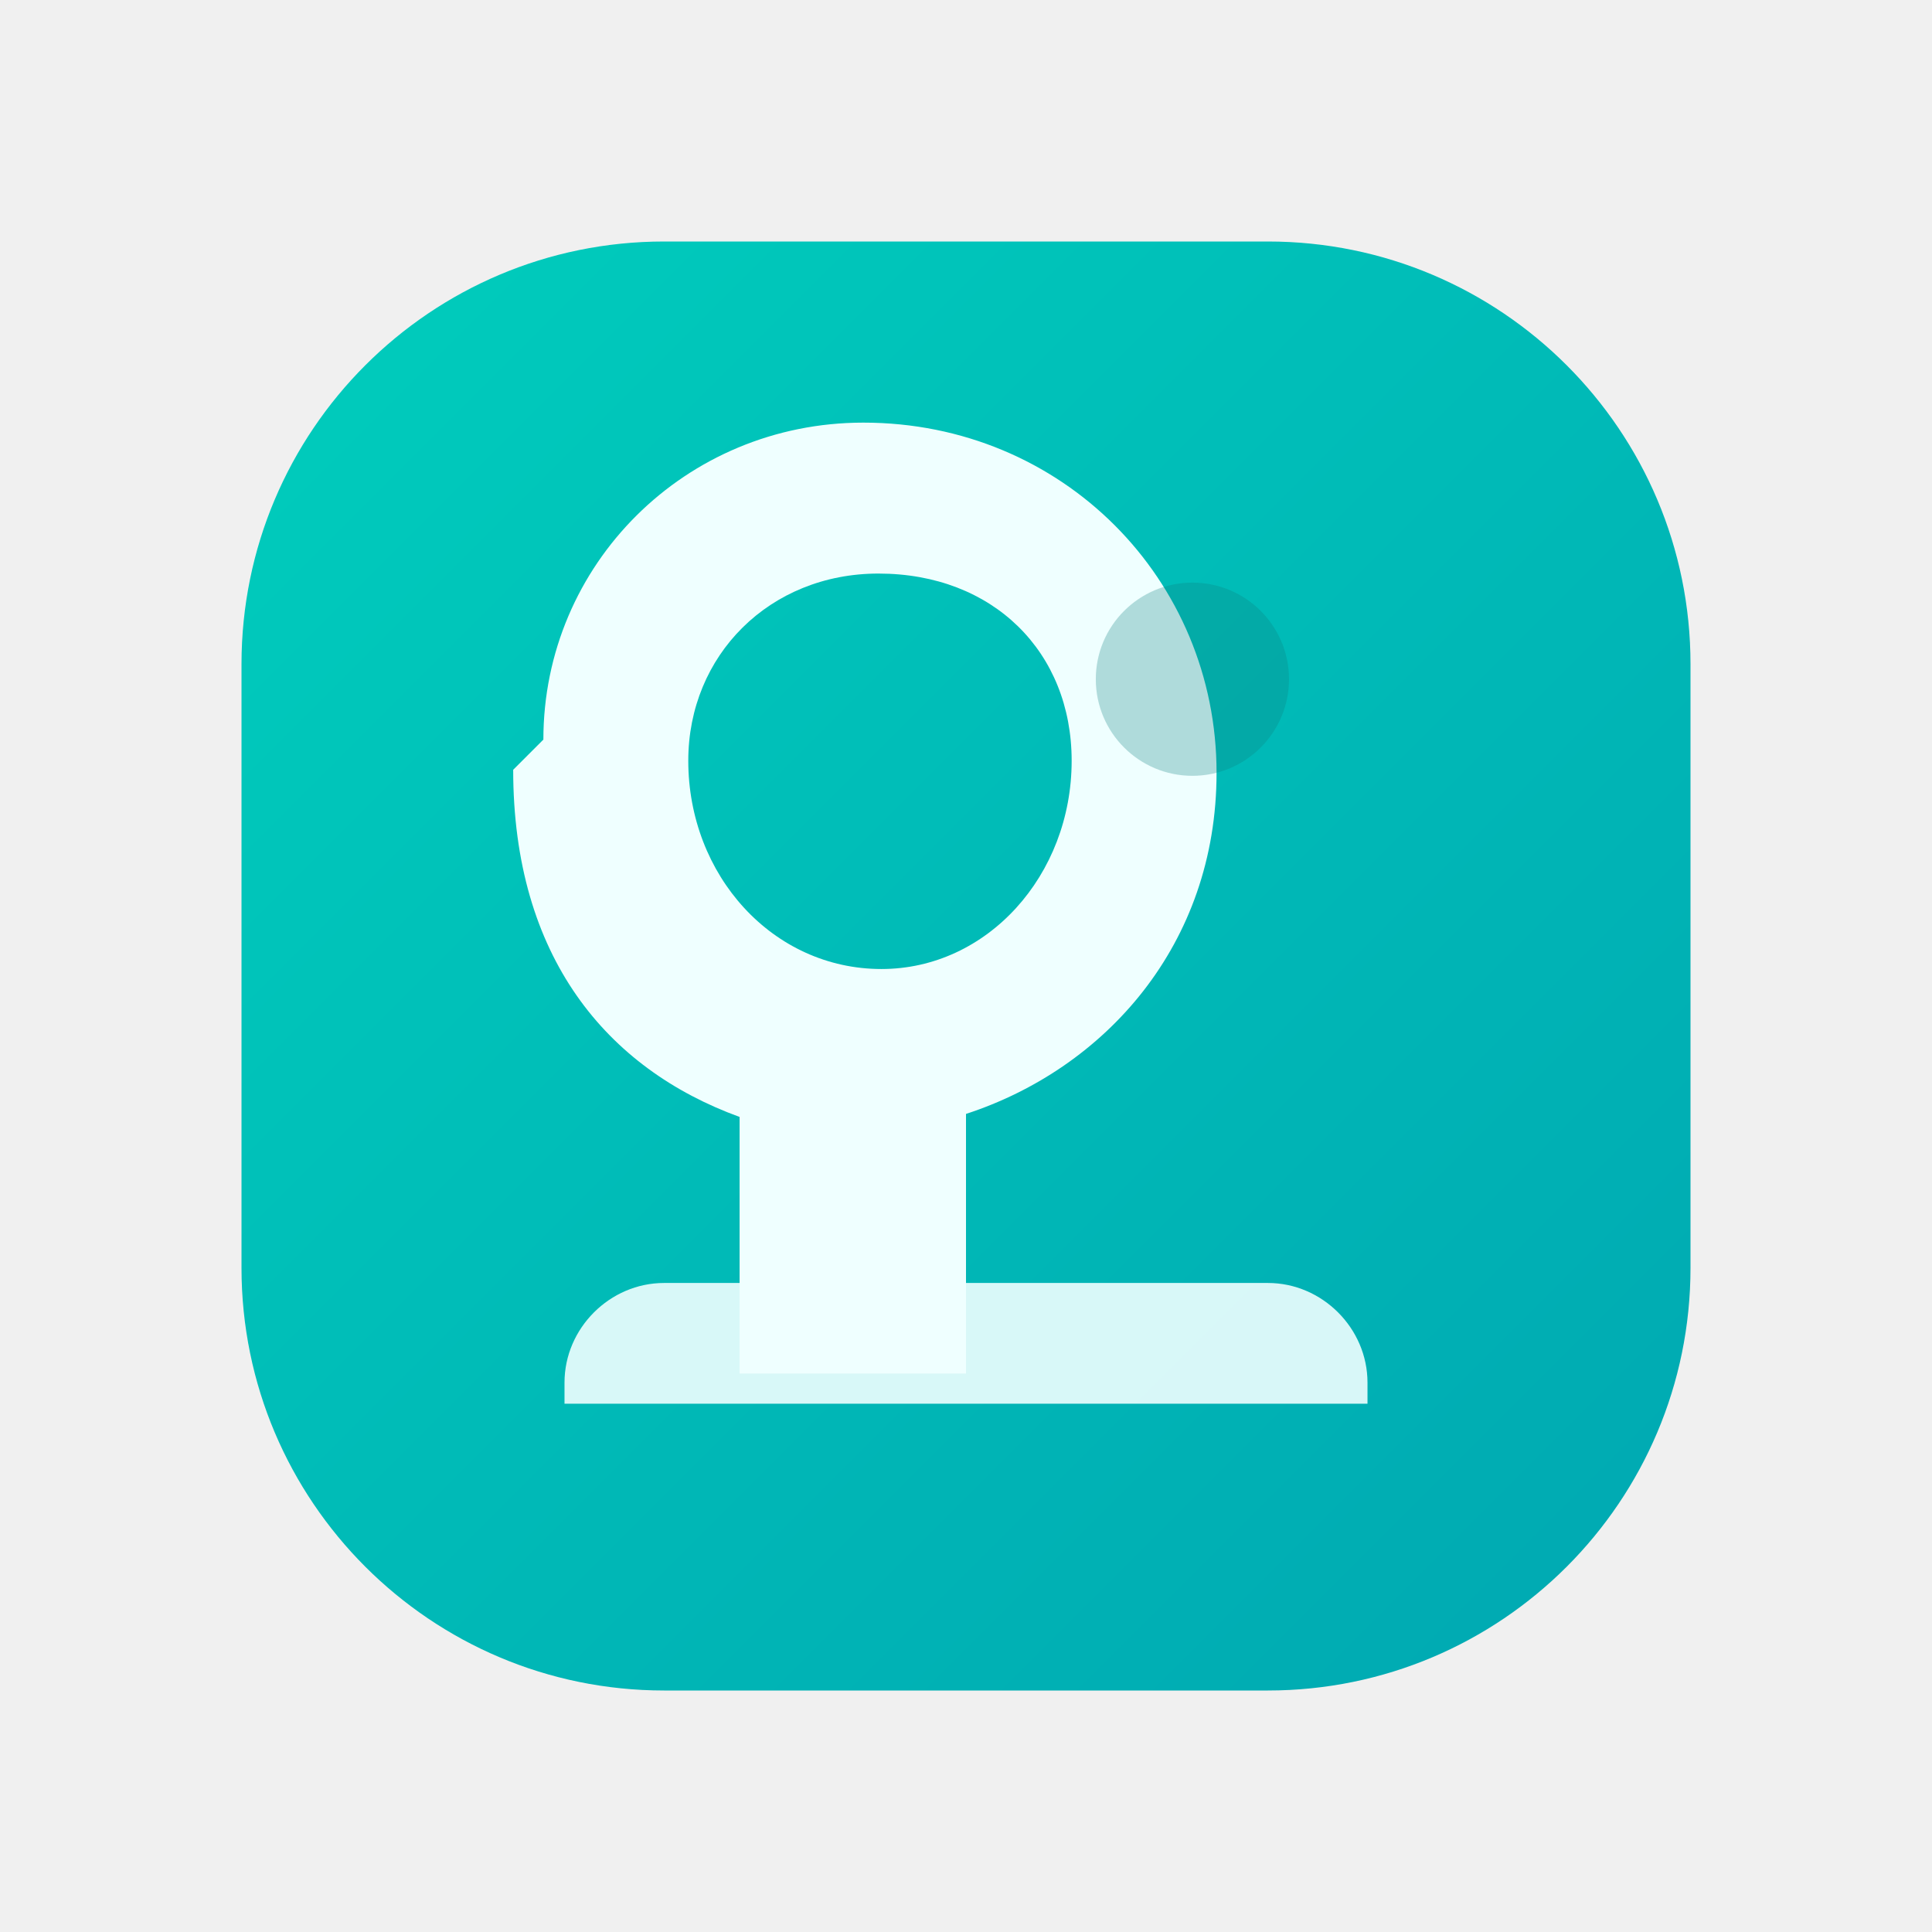
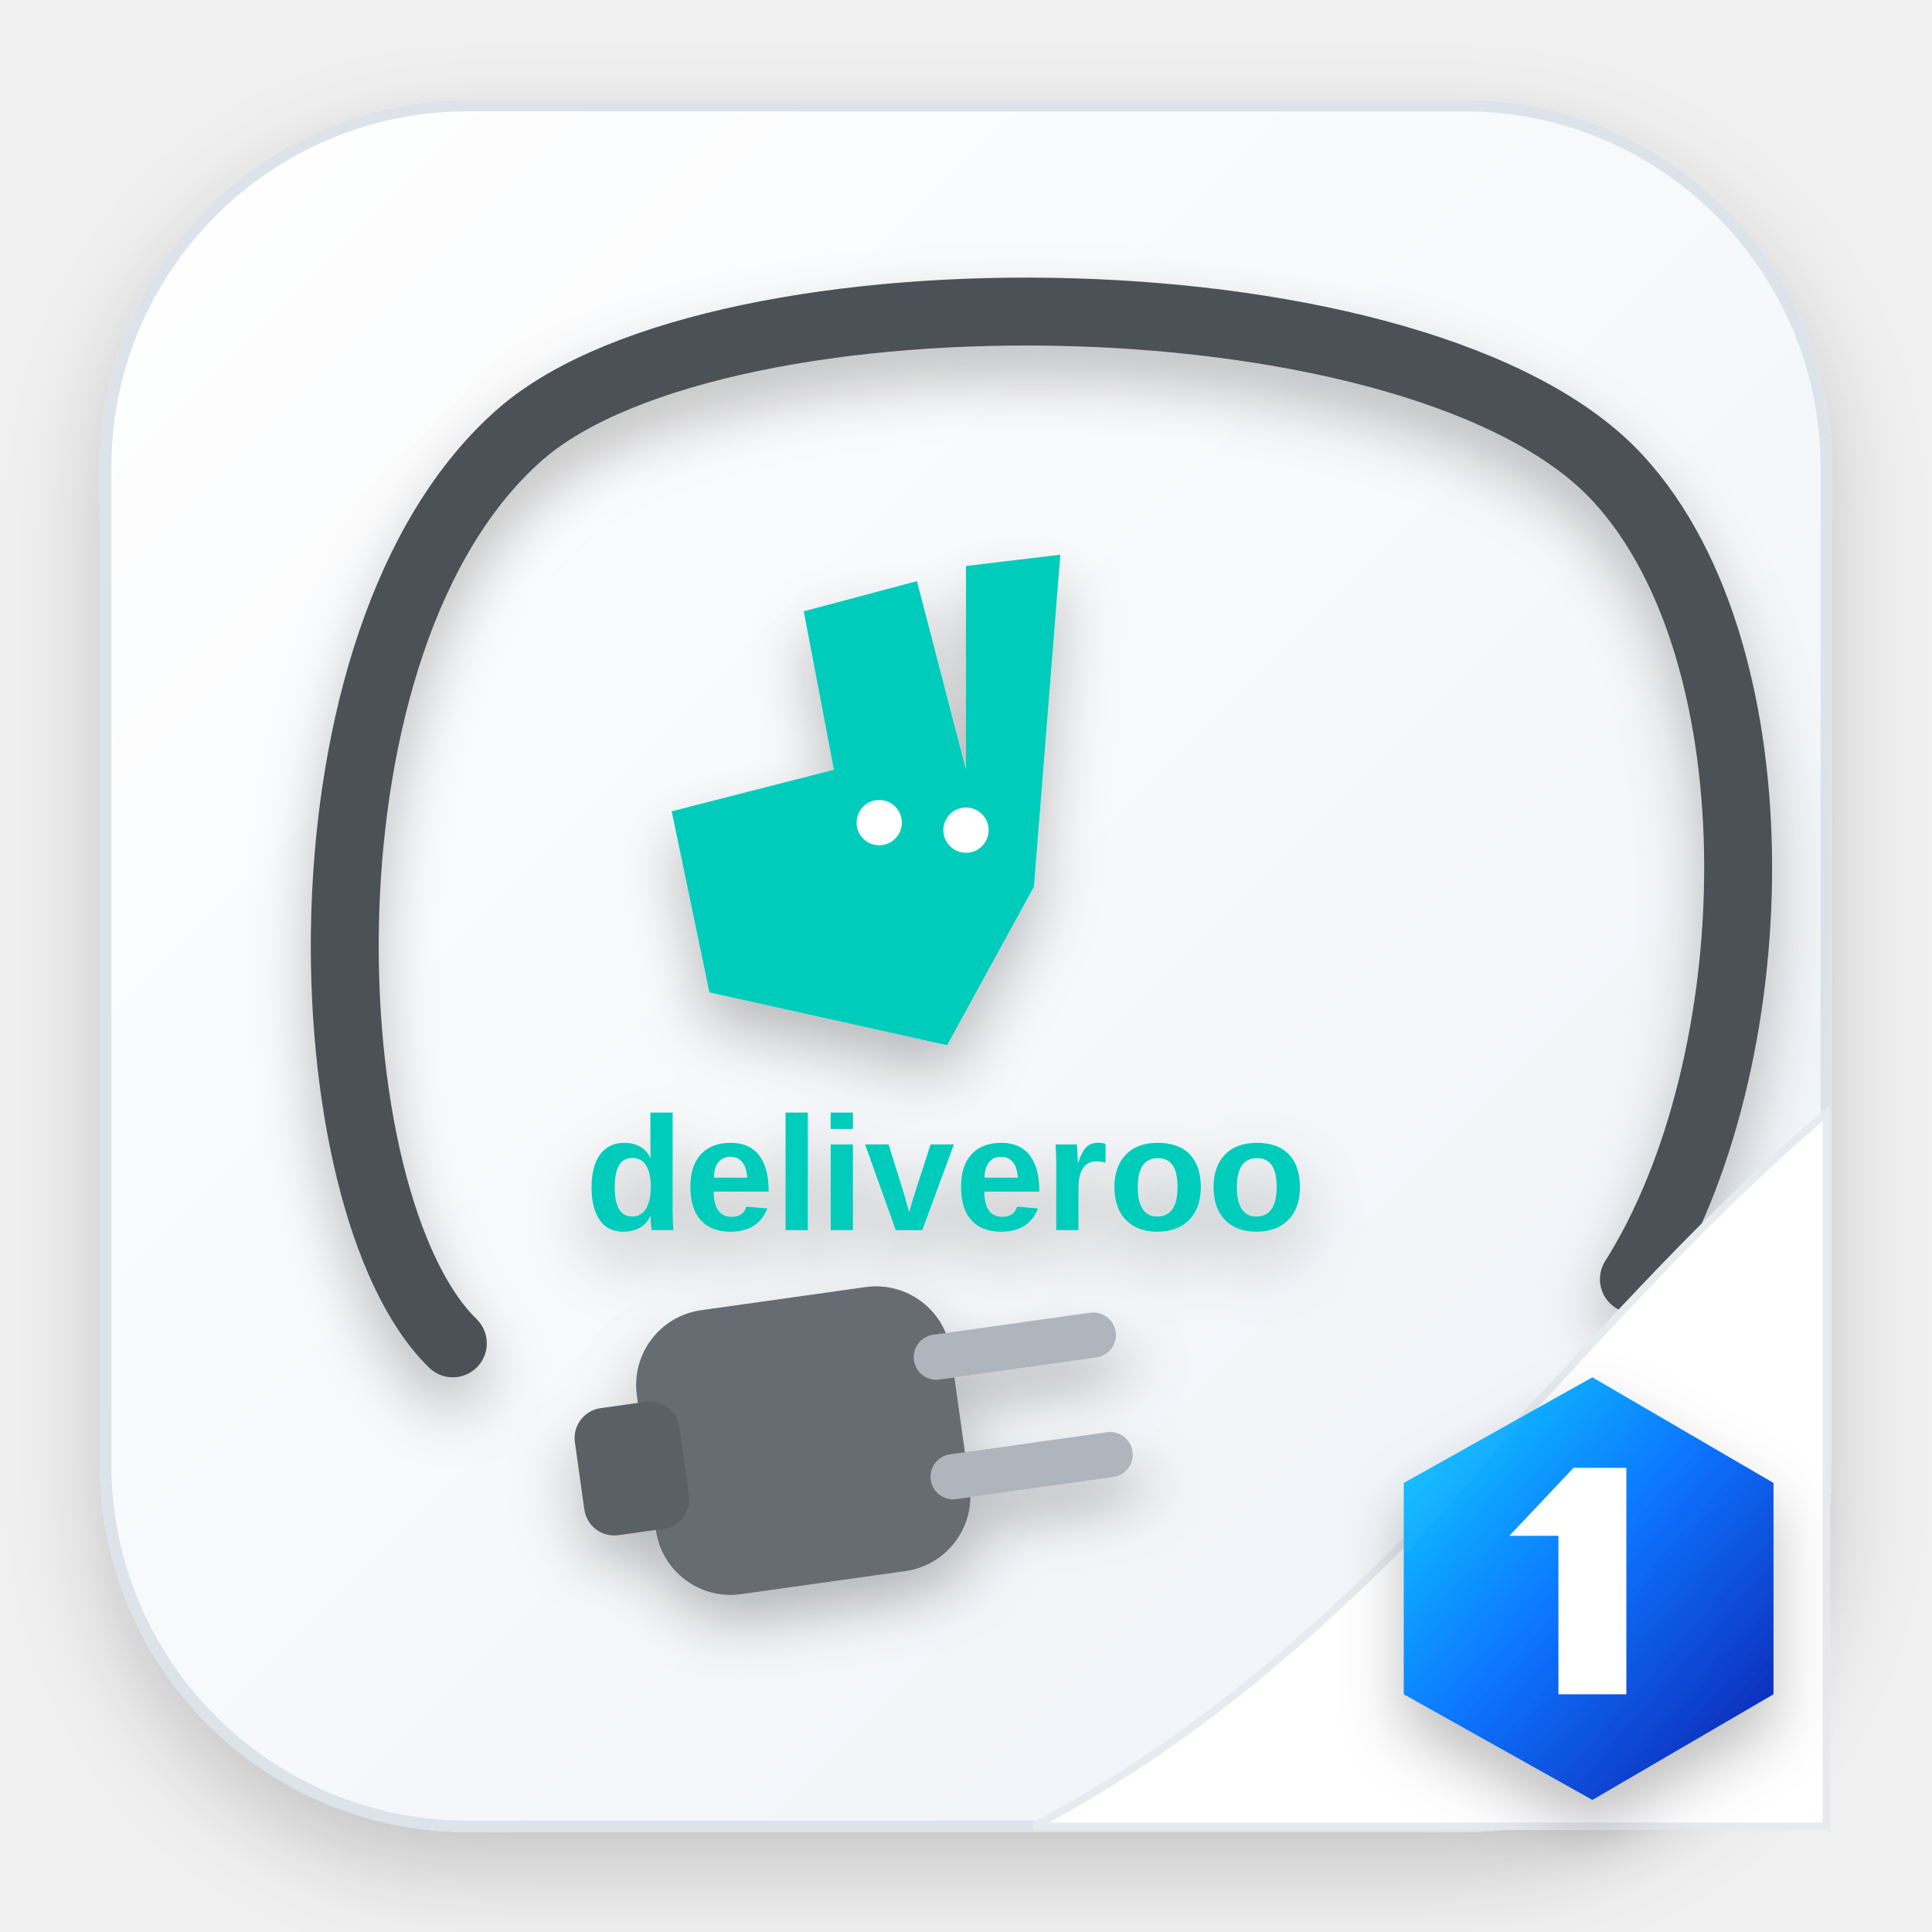
- <svg xmlns="http://www.w3.org/2000/svg" viewBox="0 0 64 64" fill="none">
+ <svg xmlns="http://www.w3.org/2000/svg" viewBox="0 0 512 512" role="img" aria-label="Deliveroo connector">
  <defs>
-     <linearGradient id="deliverooBg" x1="10" x2="54" y1="10" y2="54" gradientUnits="userSpaceOnUse">
-       <stop stop-color="#00CCBC" />
-       <stop offset="1" stop-color="#00A9B2" />
+     <linearGradient id="bg" x1="0" y1="0" x2="1" y2="1">
+       <stop stop-color="#fff" />
+       <stop offset="1" stop-color="#eef2f7" />
    </linearGradient>
+     <linearGradient id="one" x1="0" y1="0" x2="1" y2="1">
+       <stop stop-color="#19d8ff" />
+       <stop offset=".48" stop-color="#0874ff" />
+       <stop offset="1" stop-color="#071ca8" />
+     </linearGradient>
+     <filter id="s" x="-30%" y="-30%" width="160%" height="160%">
+       <feDropShadow dx="0" dy="10" stdDeviation="12" flood-opacity=".18" />
+     </filter>
+     <filter id="ps" x="-40%" y="-40%" width="180%" height="180%">
+       <feDropShadow dx="0" dy="8" stdDeviation="8" flood-opacity=".25" />
+     </filter>
  </defs>
-   <rect x="8" y="8" width="48" height="48" rx="14" fill="url(#deliverooBg)" />
-   <path d="M18 24.5c0-5.8 4.7-10.5 10.6-10.5 6.6 0 11.7 5.2 11.7 11.6 0 5.7-3.7 9.8-8.3 11.3v8.6h-7.5v-8.5c-4.4-1.6-7.5-5.3-7.5-11.5Zm11.1-5.5c-3.6 0-6.3 2.7-6.3 6.2 0 3.8 2.8 6.9 6.4 6.9 3.5 0 6.3-3.1 6.3-6.9 0-3.6-2.6-6.2-6.4-6.2Z" fill="#EFFFFF" />
-   <path d="M22 42.5h20c1.8 0 3.3 1.5 3.3 3.3v.7H18.7v-.7c0-1.8 1.5-3.3 3.3-3.3Z" fill="#EFFFFF" opacity=".9" />
-   <circle cx="39.5" cy="22.5" r="3.2" fill="#0A7D7D" opacity=".28" />
+   <rect x="28" y="28" width="456" height="456" rx="96" fill="url(#bg)" stroke="#dce3eb" stroke-width="3" filter="url(#s)" />
+   <path d="M120 356C82 319 76 169 138 115c53-46 240-44 291 12 43 47 40 155 4 212" fill="none" stroke="#4c5157" stroke-width="18" stroke-linecap="round" filter="url(#ps)" />
+   <g transform="translate(151 142)" filter="url(#ps)" fill="#00CCBC">
+     <path d="M105 8 130 5l-7 88-23 42-63-14-10-48 43-11-8-42 30-8 13 50Z" />
+     <circle cx="82" cy="76" r="6" fill="#fff" />
+     <circle cx="105" cy="78" r="6" fill="#fff" />
+     <text x="4" y="184" font-family="Arial,Helvetica,sans-serif" font-size="43" font-weight="700">deliveroo</text>
+   </g>
+   <g filter="url(#ps)" transform="translate(166 350) rotate(-8)">
+     <rect x="0" y="0" width="84" height="76" rx="20" fill="#666c72" />
+     <rect x="-18" y="22" width="28" height="34" rx="8" fill="#5a6066" />
+     <rect x="74" y="15" width="54" height="12" rx="6" fill="#aeb5bc" />
+     <rect x="74" y="47" width="54" height="12" rx="6" fill="#aeb5bc" />
+   </g>
+   <path d="M274 484C365 436 413 355 484 295V484Z" fill="#fff" stroke="#e6ebf0" stroke-width="2" />
+   <g transform="translate(372 365)" filter="url(#ps)">
+     <path d="M50 0 98 28v56L50 112 0 84V28Z" fill="url(#one)" />
+     <path d="M45 24 28 42h13v42h18V24Z" fill="#fff" />
+   </g>
</svg>
